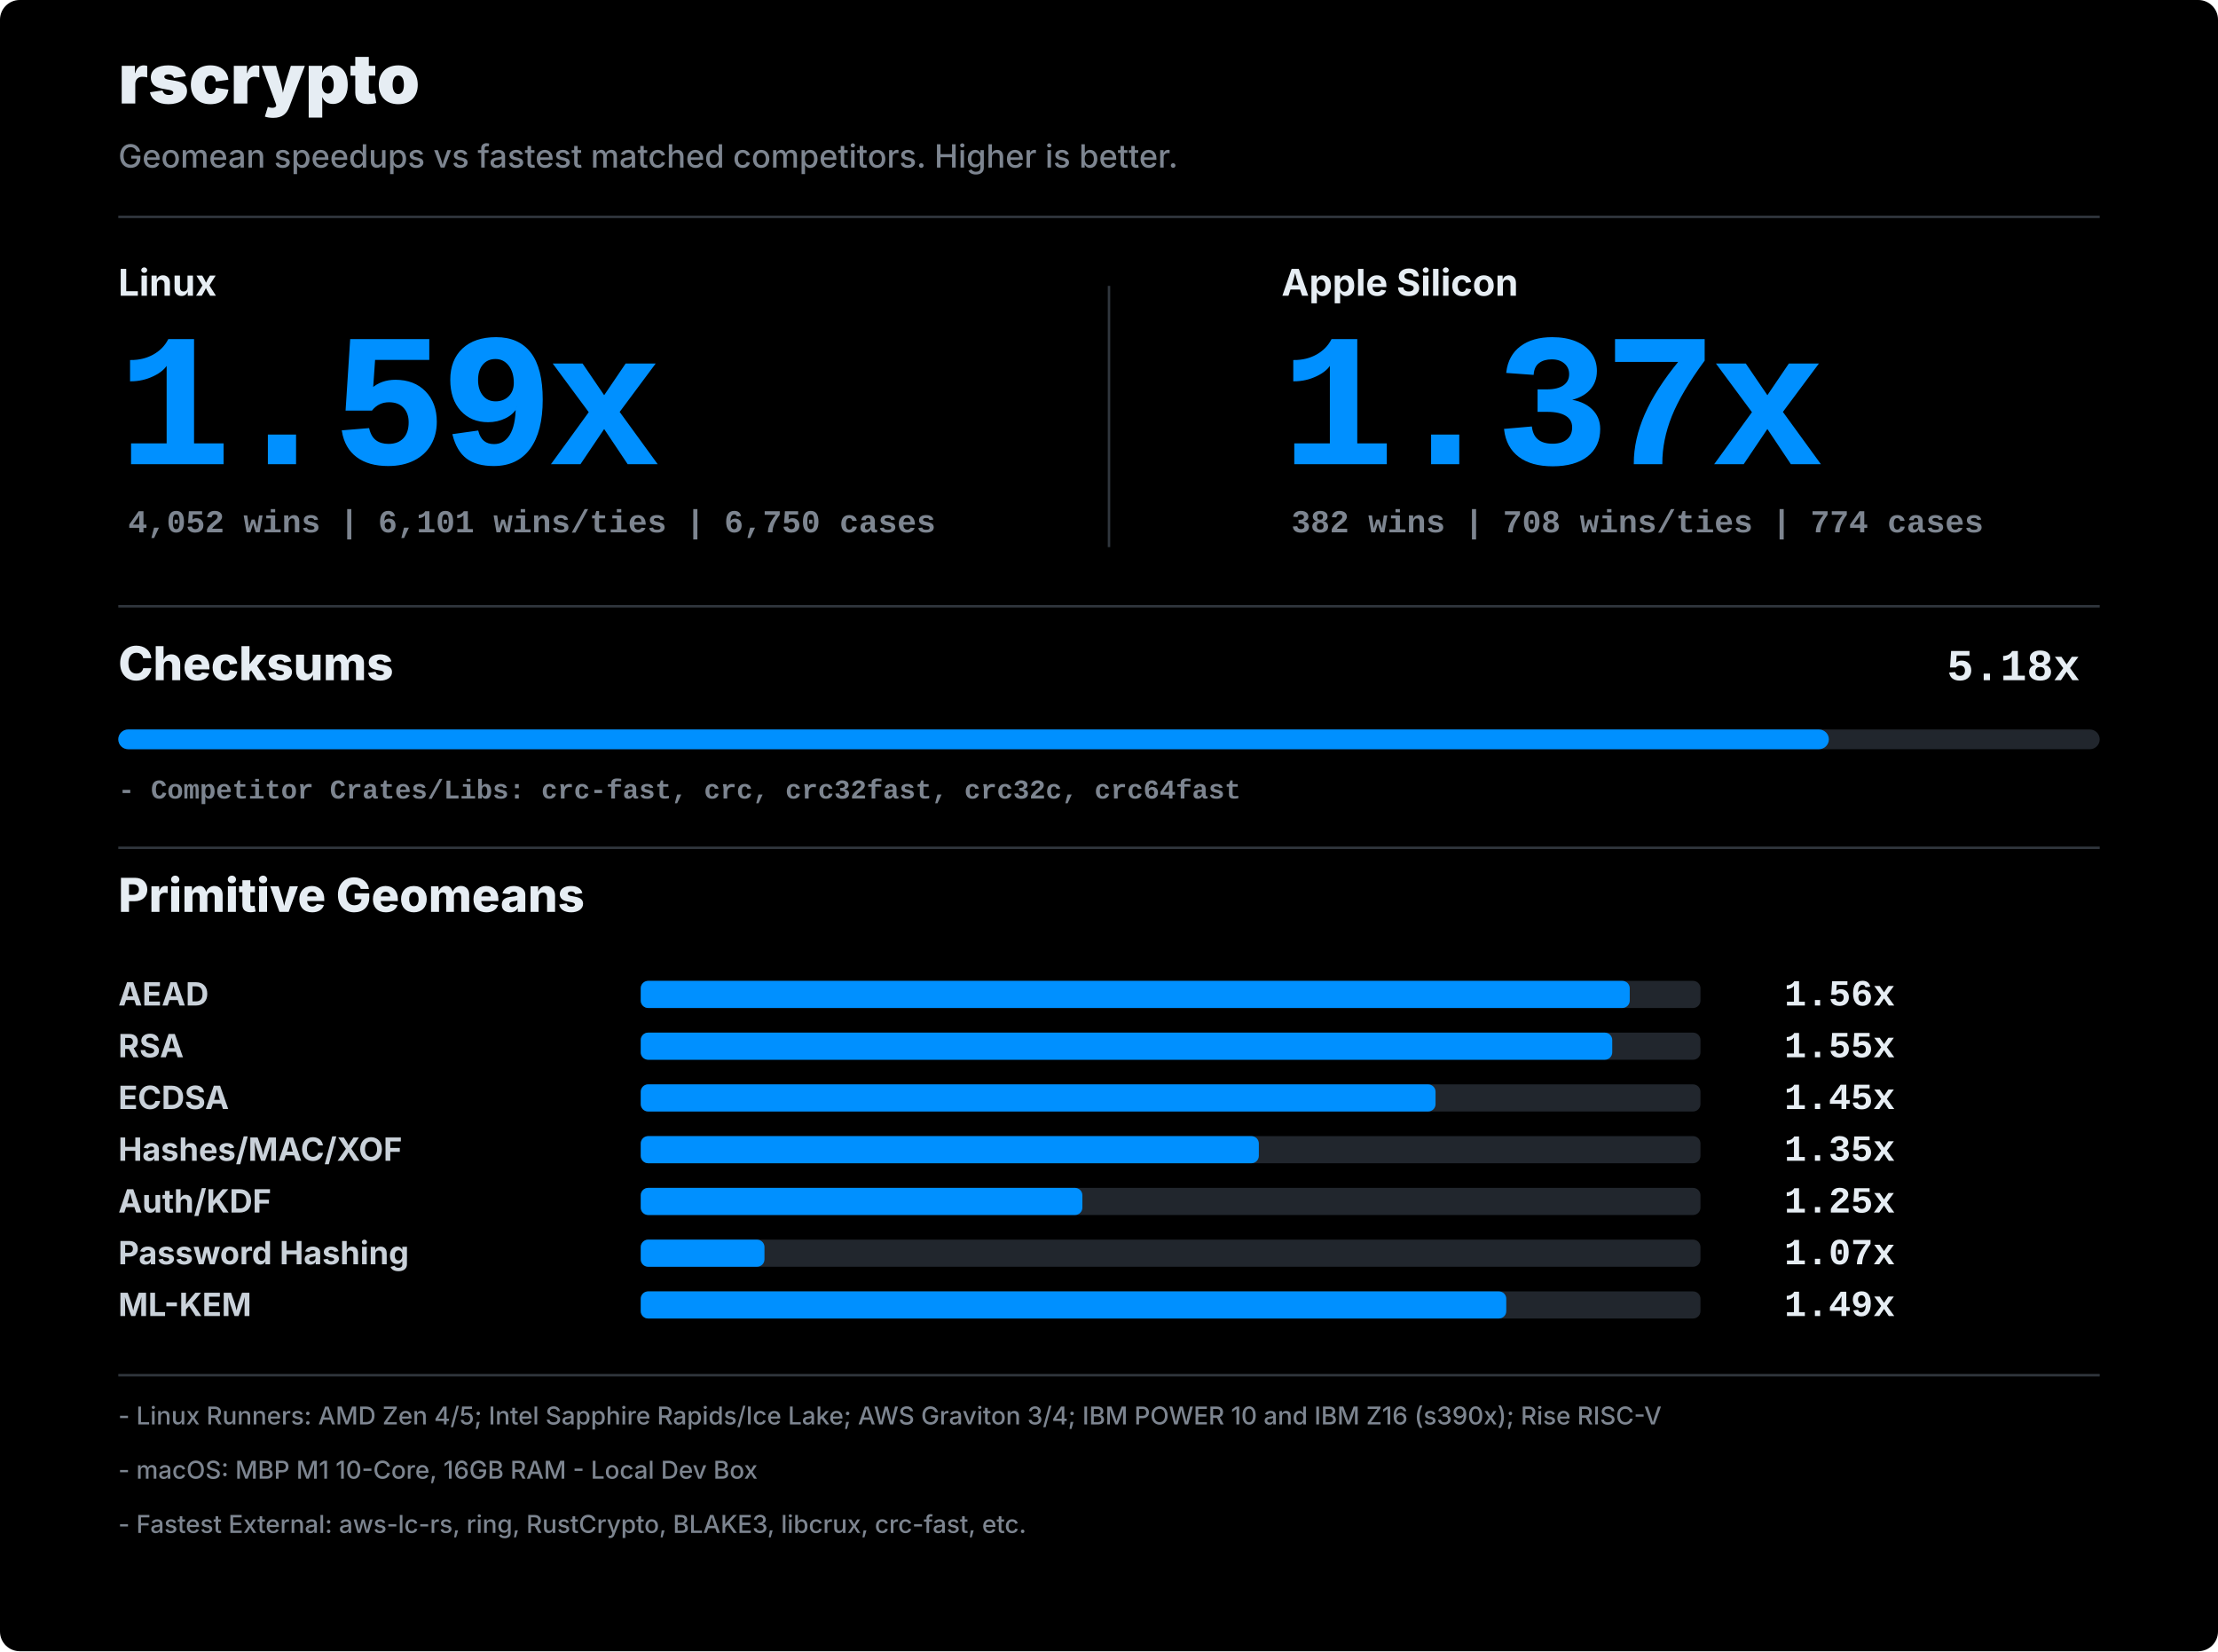
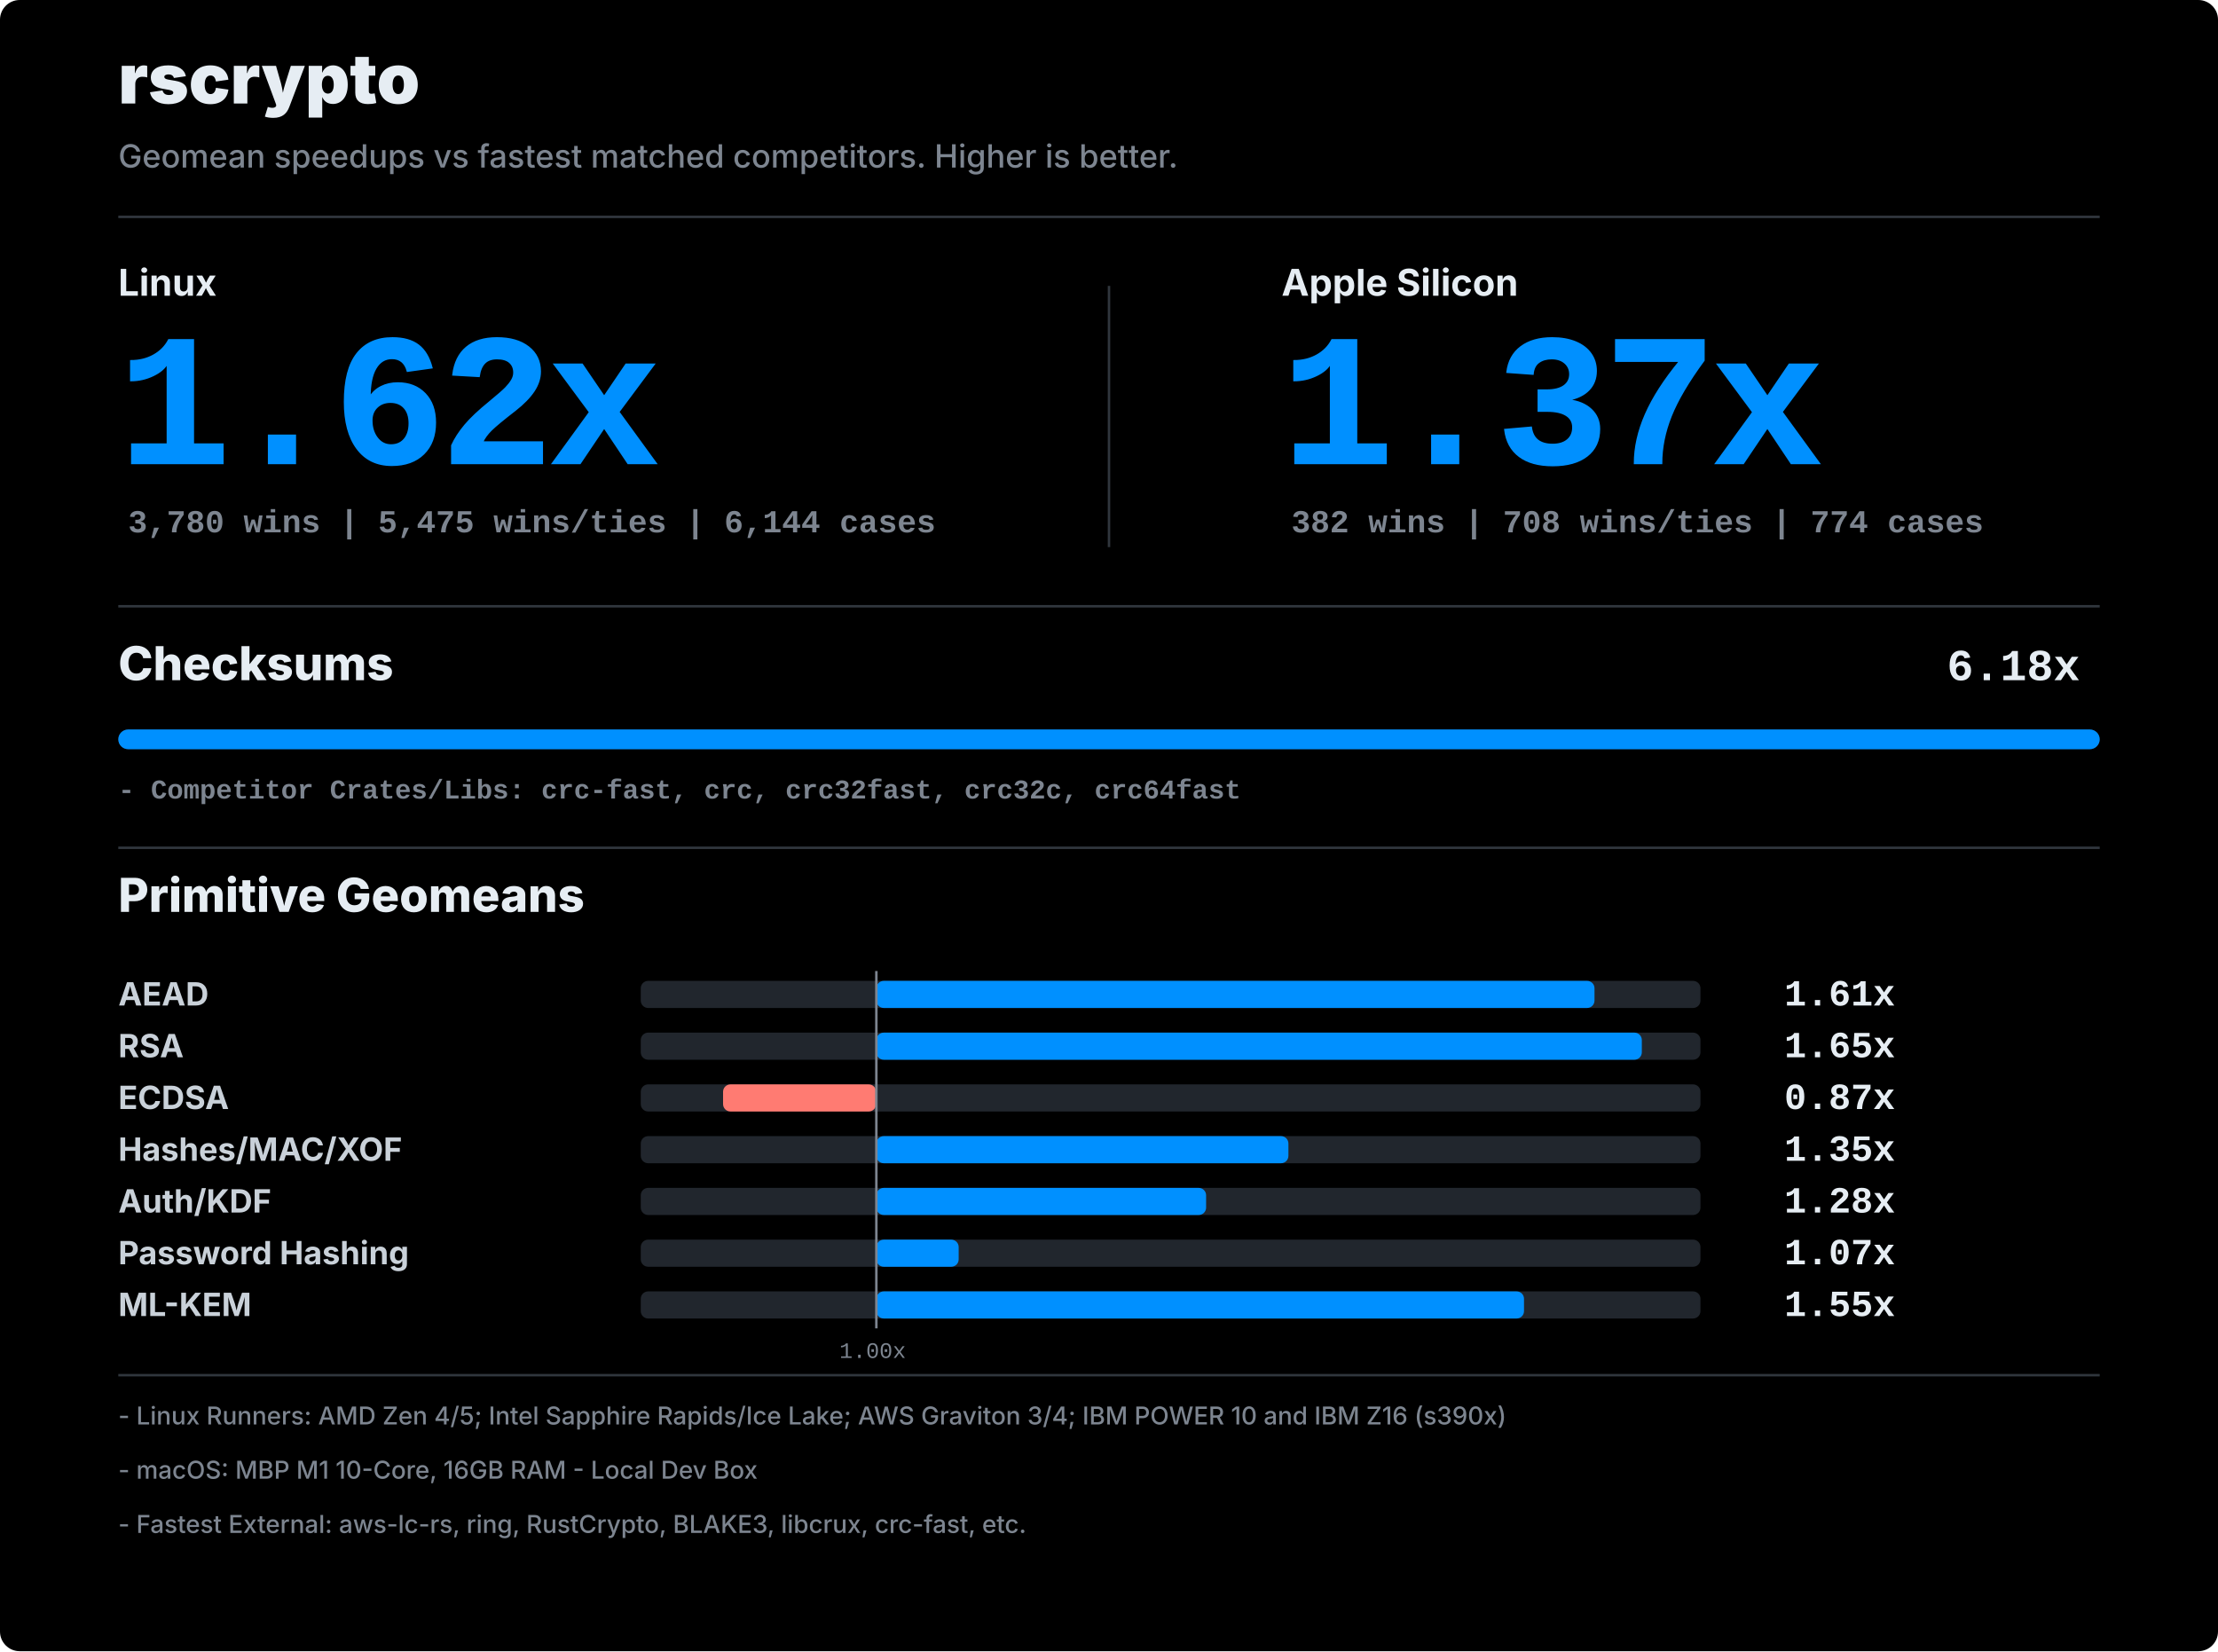
<svg xmlns="http://www.w3.org/2000/svg" viewBox="0 0 900 670">
  <style>
text.sans { font-family: ui-sans-serif, -apple-system, BlinkMacSystemFont, 'Segoe UI', sans-serif; }
text.mono { font-family: ui-monospace, SFMono-Regular, Menlo, Consolas, 'Liberation Mono', monospace; }
text.hero { letter-spacing: -2px; paint-order: stroke fill; stroke: #0090FF; stroke-width: 0.7px; }
</style>
  <rect x="0" y="0" width="900" height="670" fill="#000000" rx="8" />
  <text class="sans" x="48.0" y="42.0" text-anchor="start" font-size="28" font-weight="850" fill="#e6edf3">rscrypto</text>
  <text class="sans" x="48.0" y="68.0" text-anchor="start" font-size="13" font-weight="500" fill="#7d8590">Geomean speedups vs fastest matched competitors. Higher is better.</text>
  <line x1="48" y1="88" x2="852" y2="88" stroke="#30363d" stroke-width="1" />
  <text class="sans" x="48.0" y="120.0" text-anchor="start" font-size="15" font-weight="750" fill="#e6edf3">Linux</text>
-   <text class="mono hero" x="48.0" y="188.0" text-anchor="start" font-size="76" font-weight="900" fill="#0090FF">1.59x</text>
-   <text class="mono" x="52.0" y="216.0" text-anchor="start" font-size="13" font-weight="550" fill="#7d8590">4,052 wins | 6,101 wins/ties | 6,750 cases</text>
+   <text class="mono hero" x="48.0" y="188.0" text-anchor="start" font-size="76" font-weight="900" fill="#0090FF">1.62x</text>
+   <text class="mono" x="52.0" y="216.0" text-anchor="start" font-size="13" font-weight="550" fill="#7d8590">3,780 wins | 5,475 wins/ties | 6,144 cases</text>
  <text class="sans" x="520.0" y="120.0" text-anchor="start" font-size="15" font-weight="750" fill="#e6edf3">Apple Silicon</text>
  <text class="mono hero" x="520.0" y="188.0" text-anchor="start" font-size="76" font-weight="900" fill="#0090FF">1.37x</text>
  <text class="mono" x="524.0" y="216.0" text-anchor="start" font-size="13" font-weight="550" fill="#7d8590">382 wins | 708 wins/ties | 774 cases</text>
  <line x1="450" y1="116" x2="450" y2="222" stroke="#30363d" stroke-width="1" />
  <line x1="48" y1="246" x2="852" y2="246" stroke="#30363d" stroke-width="1" />
  <text class="sans" x="48.0" y="276.0" text-anchor="start" font-size="19" font-weight="800" fill="#e6edf3">Checksums</text>
-   <text class="mono" x="790.0" y="276.0" text-anchor="start" font-size="18" font-weight="900" fill="#e6edf3">5.18x</text>
+   <text class="mono" x="790.0" y="276.0" text-anchor="start" font-size="18" font-weight="900" fill="#e6edf3">6.18x</text>
  <rect x="48.0" y="296" width="804.0" height="8" fill="#21262d" rx="4" />
-   <rect x="48.0" y="296" width="694.1" height="8" fill="#0090FF" rx="4" />
+   <rect x="48.0" y="296" width="804.0" height="8" fill="#0090FF" rx="4" />
  <text class="mono" x="48.0" y="324.0" text-anchor="start" font-size="11" font-weight="550" fill="#7d8590">- Competitor Crates/Libs: crc-fast, crc, crc32fast, crc32c, crc64fast</text>
  <line x1="48" y1="344" x2="852" y2="344" stroke="#30363d" stroke-width="1" />
  <text class="sans" x="48.0" y="370.0" text-anchor="start" font-size="19" font-weight="800" fill="#e6edf3">Primitive Geomeans</text>
  <text class="sans" x="48.0" y="408.0" text-anchor="start" font-size="13" font-weight="700" fill="#c9d1d9">AEAD</text>
  <rect x="260.0" y="398.0" width="430.0" height="11.0" fill="#21262d" rx="3" />
-   <rect x="260.0" y="398.0" width="401.3" height="11.0" fill="#0090FF" rx="3" />
-   <text class="mono" x="724.0" y="408.0" text-anchor="start" font-size="15" font-weight="850" fill="#e6edf3">1.56x</text>
+   <rect x="355.6" y="398.0" width="291.4" height="11.0" fill="#0090FF" rx="3" />
+   <text class="mono" x="724.0" y="408.0" text-anchor="start" font-size="15" font-weight="850" fill="#e6edf3">1.61x</text>
  <text class="sans" x="48.0" y="429.0" text-anchor="start" font-size="13" font-weight="700" fill="#c9d1d9">RSA</text>
  <rect x="260.0" y="419.0" width="430.0" height="11.0" fill="#21262d" rx="3" />
-   <rect x="260.0" y="419.0" width="394.2" height="11.0" fill="#0090FF" rx="3" />
-   <text class="mono" x="724.0" y="429.0" text-anchor="start" font-size="15" font-weight="850" fill="#e6edf3">1.55x</text>
+   <rect x="355.6" y="419.0" width="310.6" height="11.0" fill="#0090FF" rx="3" />
+   <text class="mono" x="724.0" y="429.0" text-anchor="start" font-size="15" font-weight="850" fill="#e6edf3">1.65x</text>
  <text class="sans" x="48.0" y="450.0" text-anchor="start" font-size="13" font-weight="700" fill="#c9d1d9">ECDSA</text>
  <rect x="260.0" y="440.0" width="430.0" height="11.0" fill="#21262d" rx="3" />
-   <rect x="260.0" y="440.0" width="322.5" height="11.0" fill="#0090FF" rx="3" />
-   <text class="mono" x="724.0" y="450.0" text-anchor="start" font-size="15" font-weight="850" fill="#e6edf3">1.45x</text>
+   <rect x="293.4" y="440.0" width="62.1" height="11.0" fill="#FF7B72" rx="3" />
+   <text class="mono" x="724.0" y="450.0" text-anchor="start" font-size="15" font-weight="850" fill="#e6edf3">0.87x</text>
  <text class="sans" x="48.0" y="471.0" text-anchor="start" font-size="13" font-weight="700" fill="#c9d1d9">Hashes/MAC/XOF</text>
  <rect x="260.0" y="461.0" width="430.0" height="11.0" fill="#21262d" rx="3" />
-   <rect x="260.0" y="461.0" width="250.8" height="11.0" fill="#0090FF" rx="3" />
+   <rect x="355.6" y="461.0" width="167.2" height="11.0" fill="#0090FF" rx="3" />
  <text class="mono" x="724.0" y="471.0" text-anchor="start" font-size="15" font-weight="850" fill="#e6edf3">1.35x</text>
  <text class="sans" x="48.0" y="492.0" text-anchor="start" font-size="13" font-weight="700" fill="#c9d1d9">Auth/KDF</text>
  <rect x="260.0" y="482.0" width="430.0" height="11.0" fill="#21262d" rx="3" />
-   <rect x="260.0" y="482.0" width="179.2" height="11.0" fill="#0090FF" rx="3" />
-   <text class="mono" x="724.0" y="492.0" text-anchor="start" font-size="15" font-weight="850" fill="#e6edf3">1.25x</text>
+   <rect x="355.6" y="482.0" width="133.8" height="11.0" fill="#0090FF" rx="3" />
+   <text class="mono" x="724.0" y="492.0" text-anchor="start" font-size="15" font-weight="850" fill="#e6edf3">1.28x</text>
  <text class="sans" x="48.0" y="513.0" text-anchor="start" font-size="13" font-weight="700" fill="#c9d1d9">Password Hashing</text>
  <rect x="260.0" y="503.0" width="430.0" height="11.0" fill="#21262d" rx="3" />
-   <rect x="260.0" y="503.0" width="50.2" height="11.0" fill="#0090FF" rx="3" />
+   <rect x="355.6" y="503.0" width="33.4" height="11.0" fill="#0090FF" rx="3" />
  <text class="mono" x="724.0" y="513.0" text-anchor="start" font-size="15" font-weight="850" fill="#e6edf3">1.07x</text>
  <text class="sans" x="48.0" y="534.0" text-anchor="start" font-size="13" font-weight="700" fill="#c9d1d9">ML-KEM</text>
  <rect x="260.0" y="524.0" width="430.0" height="11.0" fill="#21262d" rx="3" />
-   <rect x="260.0" y="524.0" width="351.2" height="11.0" fill="#0090FF" rx="3" />
-   <text class="mono" x="724.0" y="534.0" text-anchor="start" font-size="15" font-weight="850" fill="#e6edf3">1.49x</text>
+   <rect x="355.6" y="524.0" width="262.8" height="11.0" fill="#0090FF" rx="3" />
+   <text class="mono" x="724.0" y="534.0" text-anchor="start" font-size="15" font-weight="850" fill="#e6edf3">1.55x</text>
+   <line x1="355.6" y1="394.0" x2="355.6" y2="539.0" stroke="#7d8590" stroke-width="1" />
+   <text class="mono" x="340.6" y="551.0" text-anchor="start" font-size="9" font-weight="500" fill="#7d8590">1.00x</text>
  <line x1="48" y1="558" x2="852" y2="558" stroke="#30363d" stroke-width="1" />
-   <text class="sans" x="48.0" y="578.0" text-anchor="start" font-size="10" font-weight="500" fill="#7d8590">- Linux Runners: AMD Zen 4/5; Intel Sapphire Rapids/Ice Lake; AWS Graviton 3/4; IBM POWER 10 and IBM Z16 (s390x); Rise RISC-V</text>
+   <text class="sans" x="48.0" y="578.0" text-anchor="start" font-size="10" font-weight="500" fill="#7d8590">- Linux Runners: AMD Zen 4/5; Intel Sapphire Rapids/Ice Lake; AWS Graviton 3/4; IBM POWER 10 and IBM Z16 (s390x)</text>
  <text class="sans" x="48.0" y="600.0" text-anchor="start" font-size="10" font-weight="500" fill="#7d8590">- macOS: MBP M1 10-Core, 16GB RAM - Local Dev Box</text>
  <text class="sans" x="48.0" y="622.0" text-anchor="start" font-size="10" font-weight="500" fill="#7d8590">- Fastest External: aws-lc-rs, ring, RustCrypto, BLAKE3, libcrux, crc-fast, etc.</text>
</svg>
